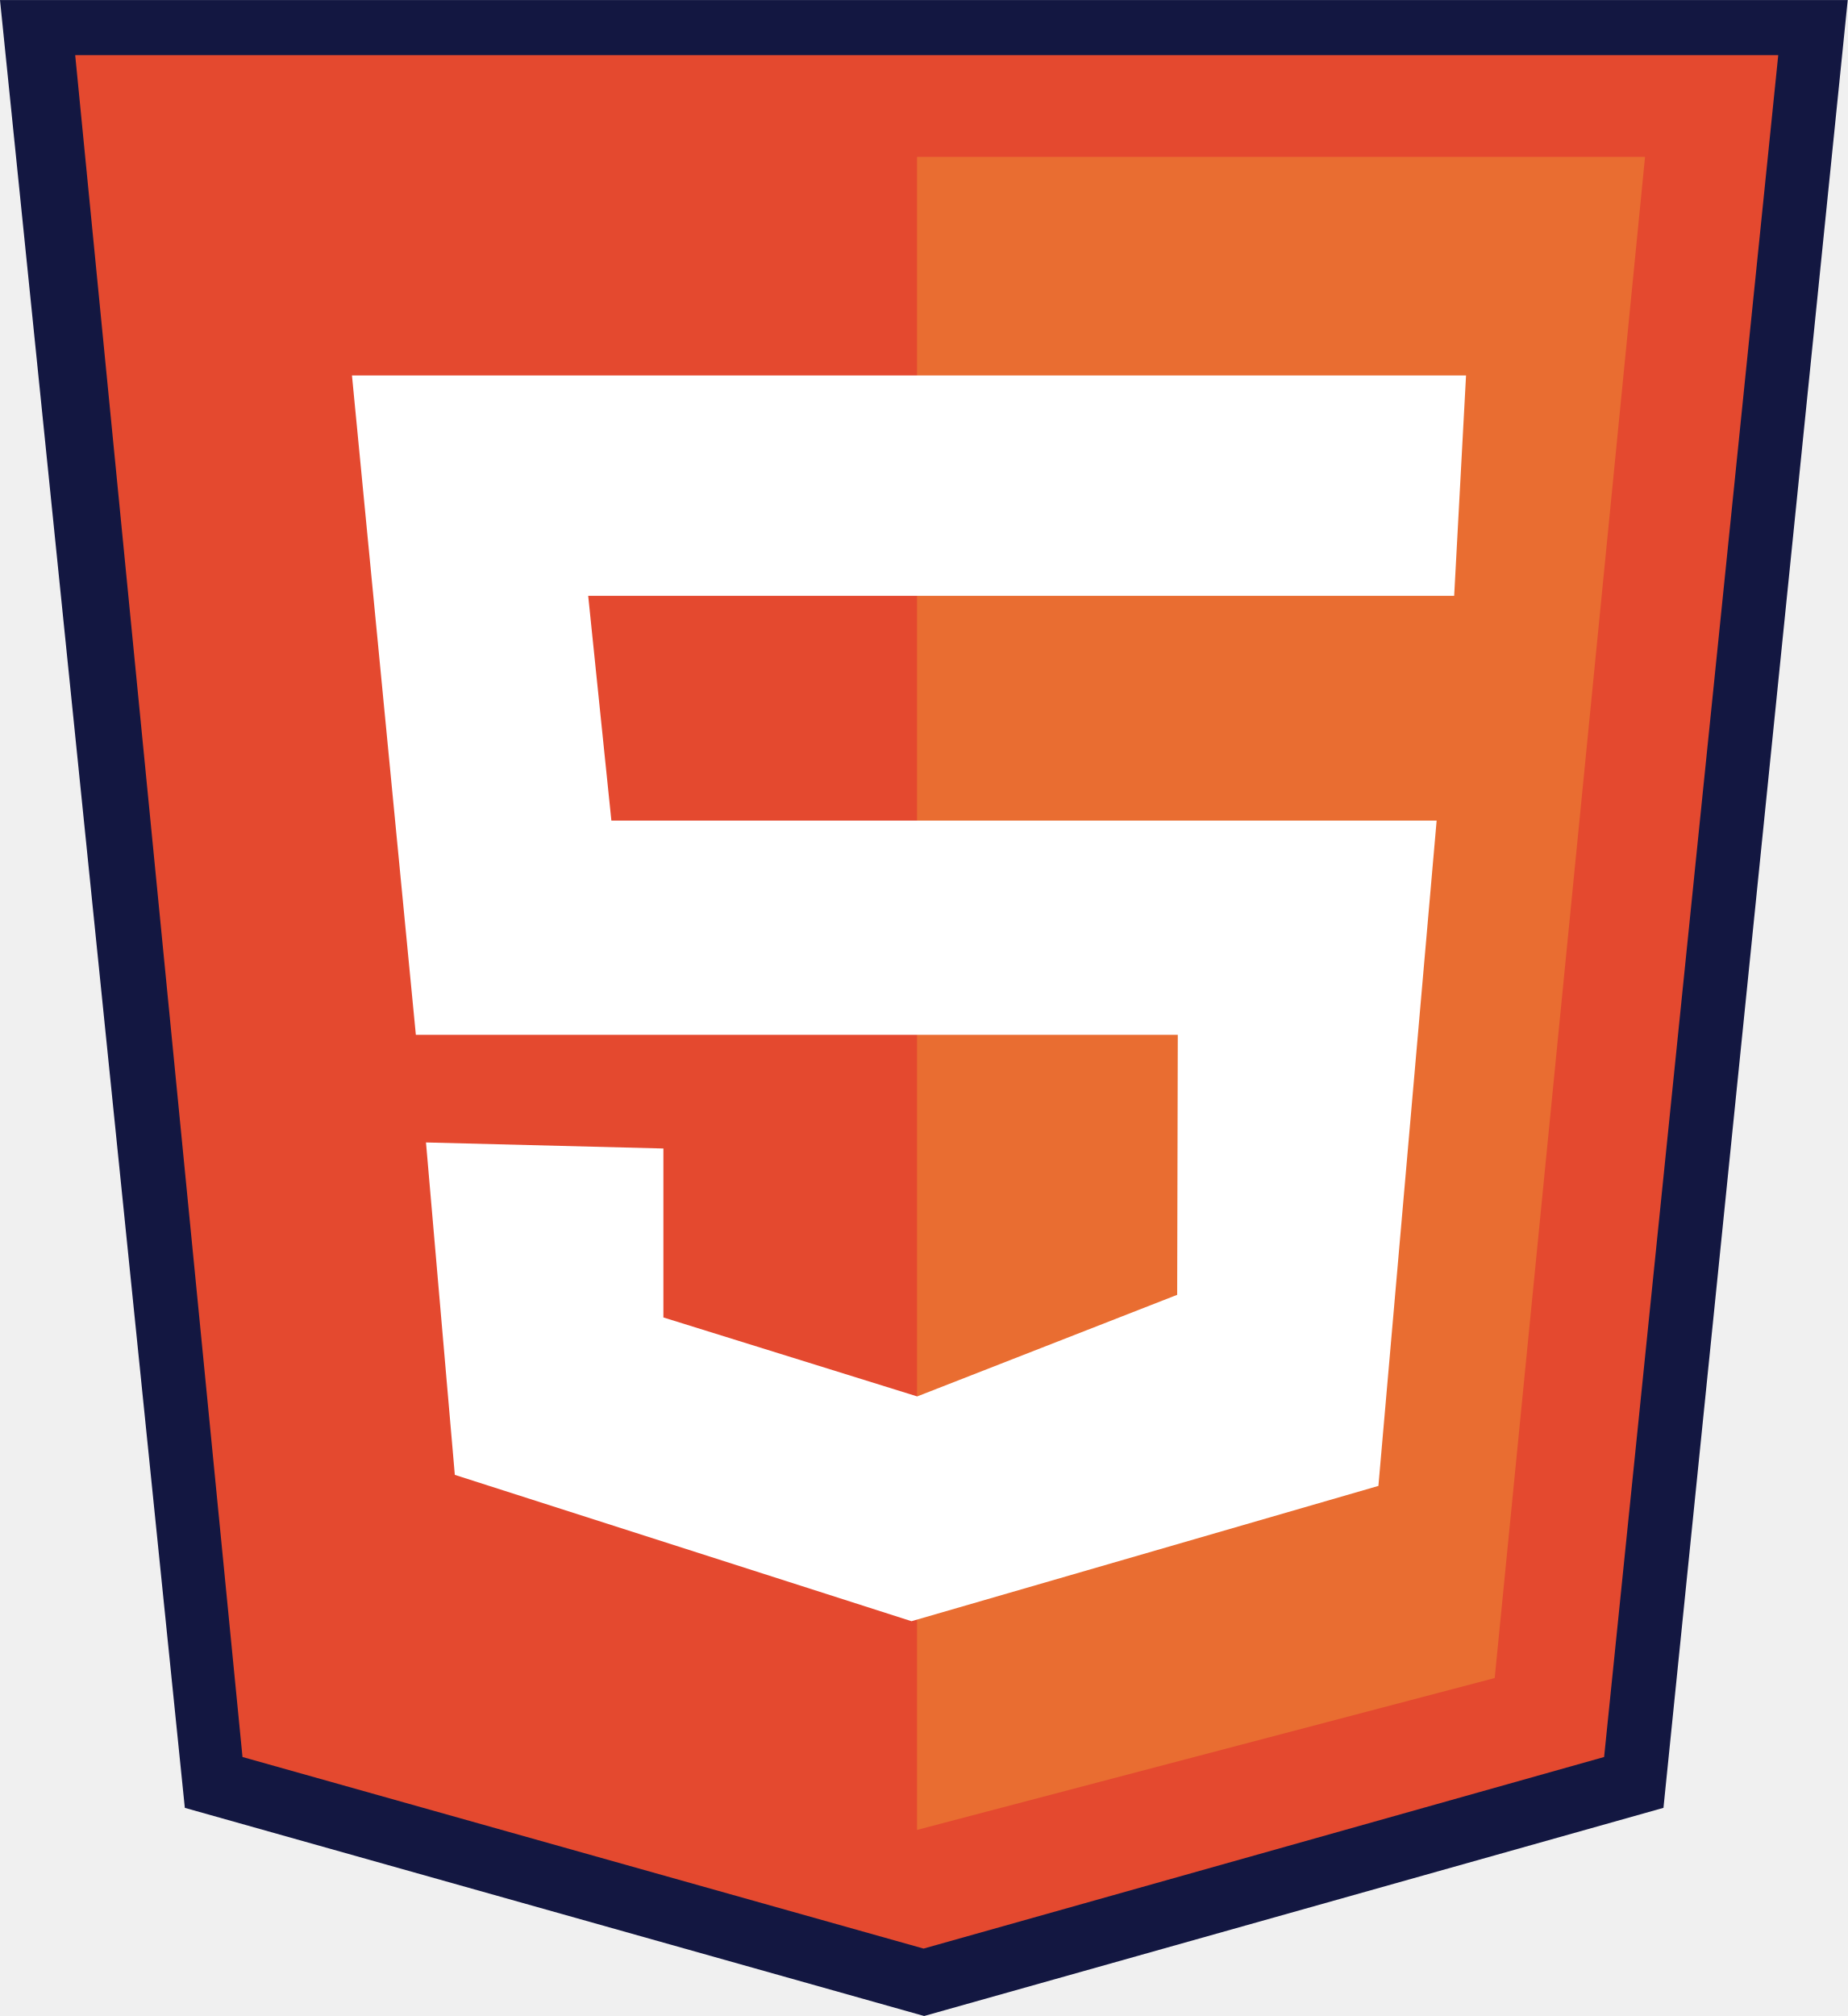
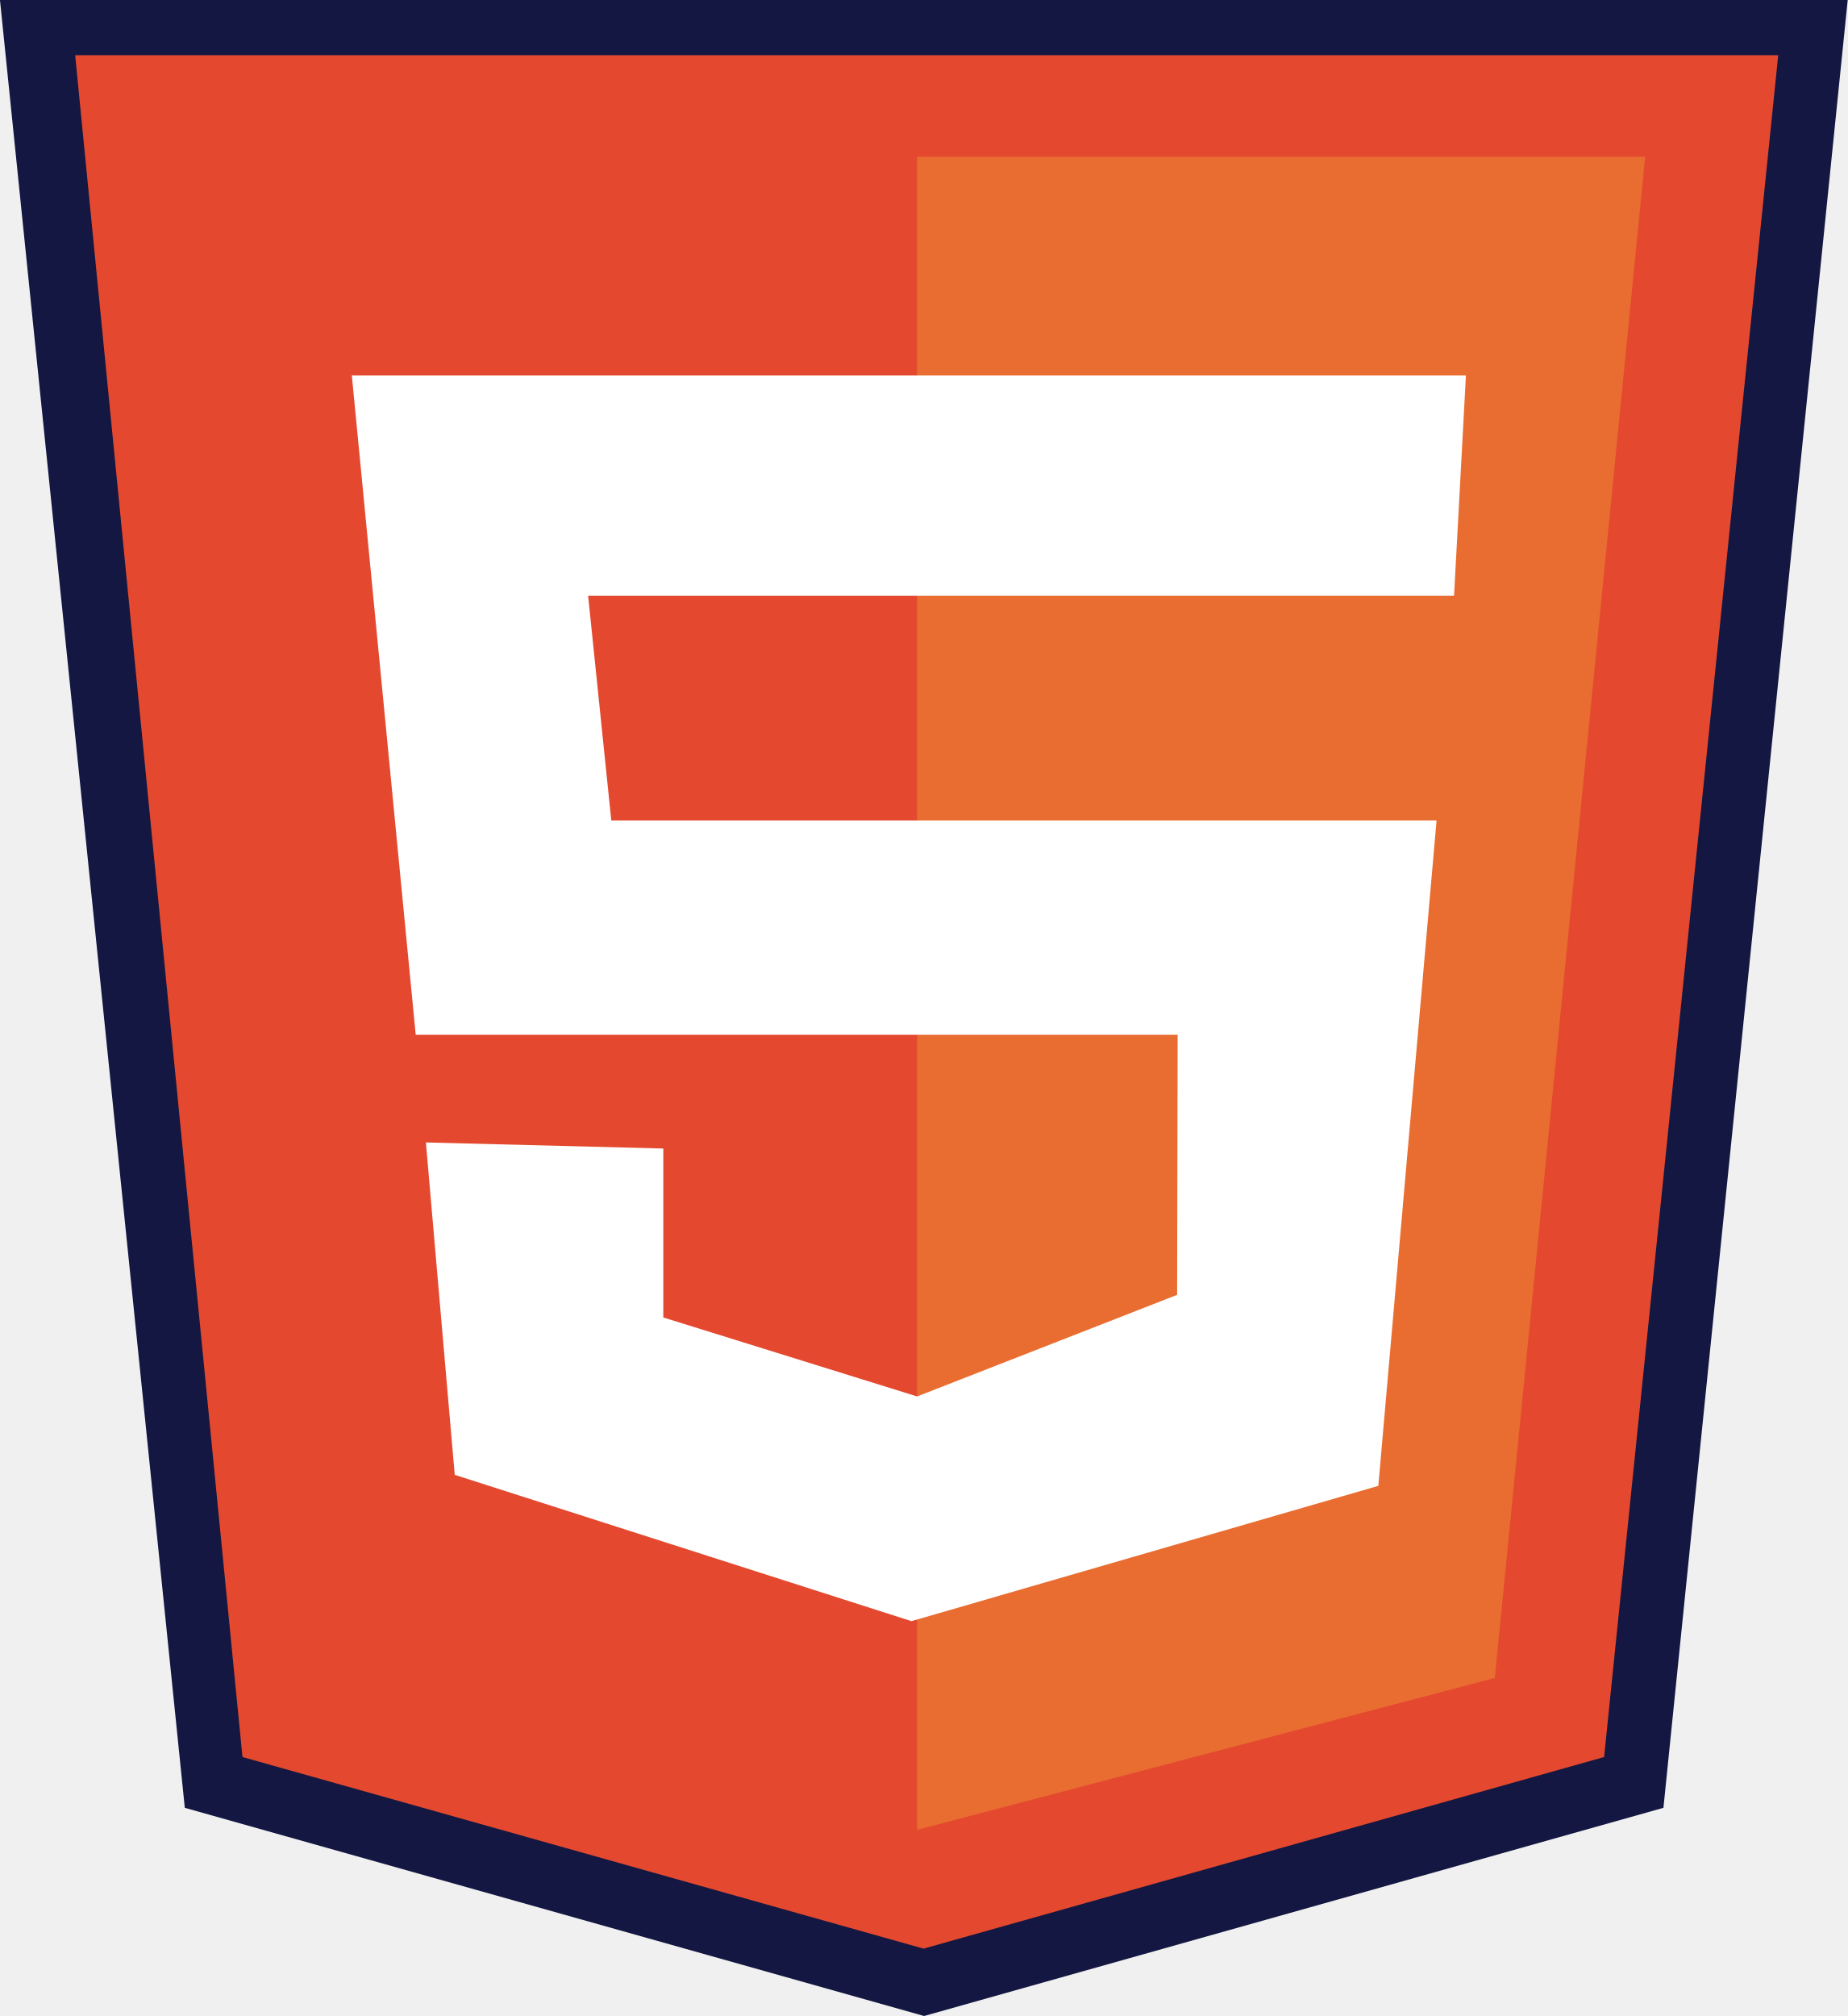
- <svg xmlns="http://www.w3.org/2000/svg" fill="none" height="36" viewBox="0 0 33 36" width="33">
+ <svg xmlns="http://www.w3.org/2000/svg" fill="none" height="72" viewBox="0 0 66 72" width="66">
  <g clip-rule="evenodd" fill-rule="evenodd">
-     <path d="m16.505.484h-15.789l3.099 31.286 12.689 3.629 12.679-3.629 3.2-31.286" fill="#e4492f" />
-     <path d="m4.331 31.375 12.164 3.421 12.154-3.421 3.11-30.39h-30.416zm12.174 4.625-13.204-3.717-3.301-32.282h33l-3.291 32.282z" fill="#131741" />
-     <path d="m26.695 29.965 2.685-27.164h-13.002v29.876" fill="#e96d31" />
-     <path d="m21.024 23.122-4.643 1.814-4.533-1.41v-3.017l-4.24-.108.515 5.936 8.156 2.613 8.339-2.416 1.04-11.881h-14.739l-.414-4.013h15.466l.212-3.935h-19.897l1.141 11.774h13.608" fill="#fff" />
+     <path d="m33.01.967h-31.577l6.198 62.572 25.379 7.258 25.358-7.258 6.401-62.572" fill="#e4492f" />
+     <path d="m8.661 62.751 24.329 6.843 24.308-6.843 6.219-60.779h-60.832zm24.348 9.249-26.408-7.435-6.602-64.565h66l-6.582 64.565z" fill="#131741" />
+     <path d="m53.393 59.928 5.37-54.329h-26.003v59.752" fill="#e96d31" />
+     <path d="m42.046 46.245-9.287 3.628-9.066-2.82v-6.034l-8.48-.217 1.03 11.871 16.313 5.225 16.677-4.832 2.08-23.763h-29.478l-.828-8.027h30.931l.424-7.869h-39.795l2.282 23.547h27.216" fill="#fff" />
  </g>
</svg>
